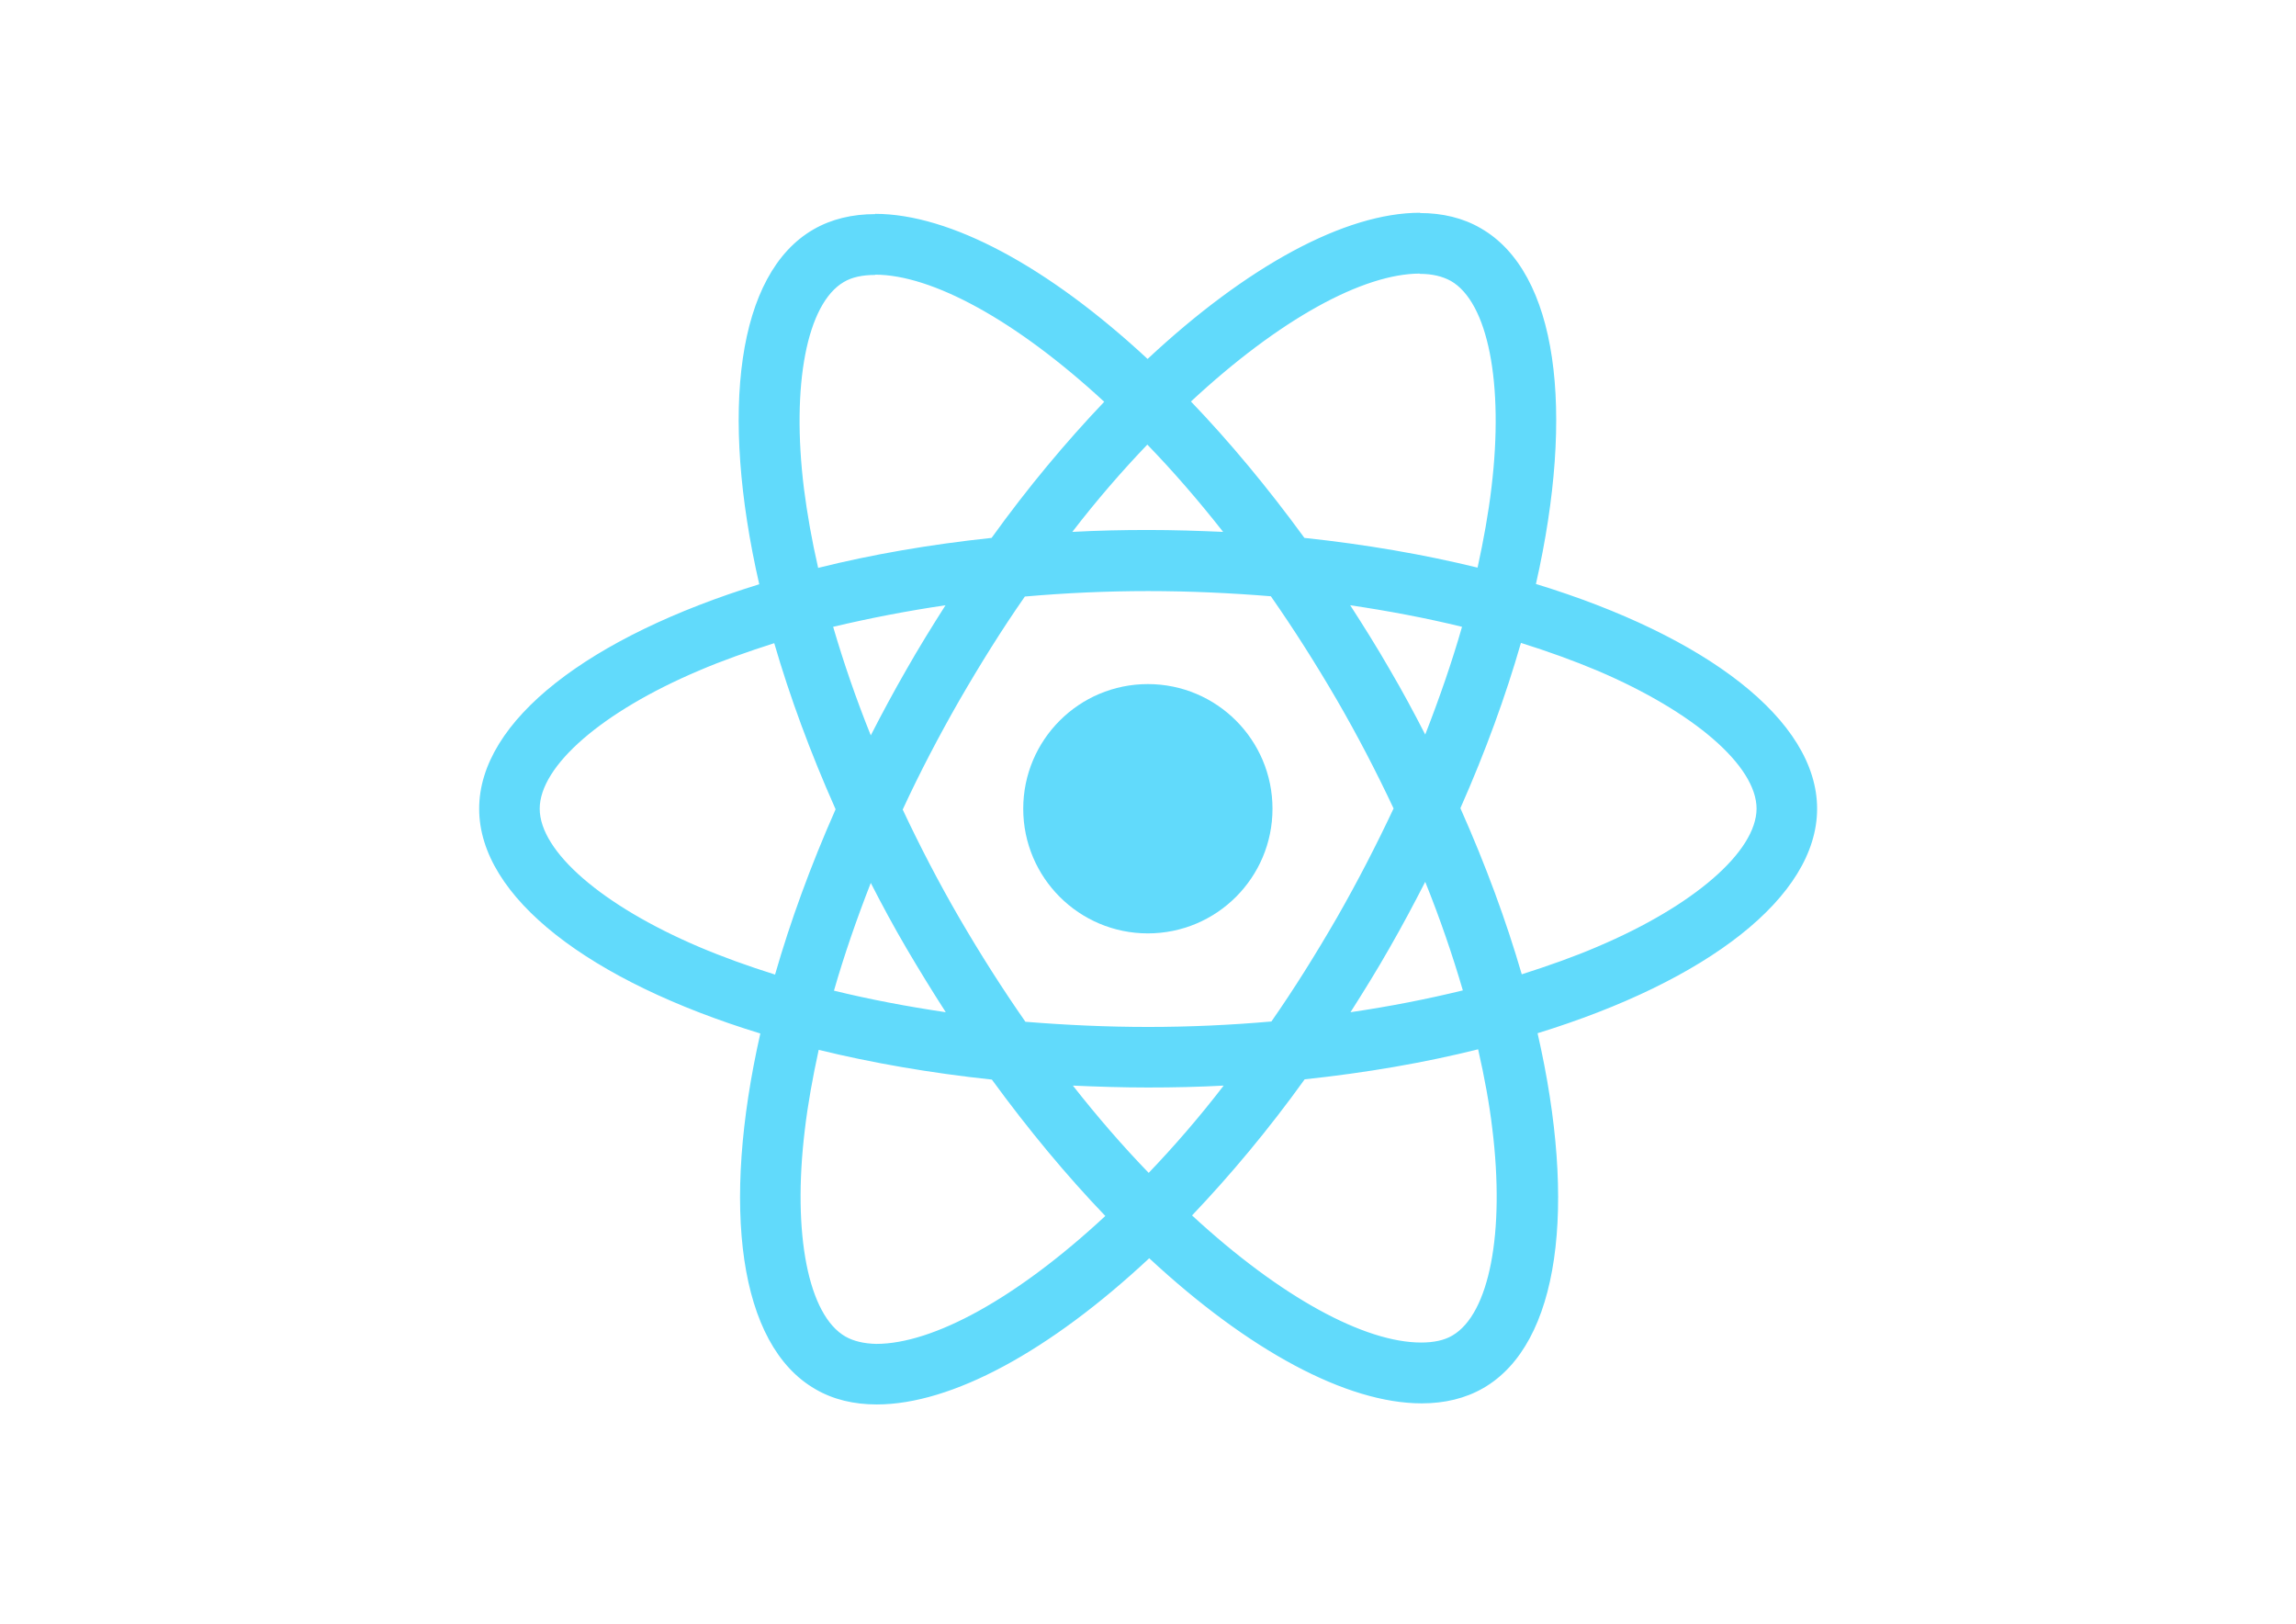
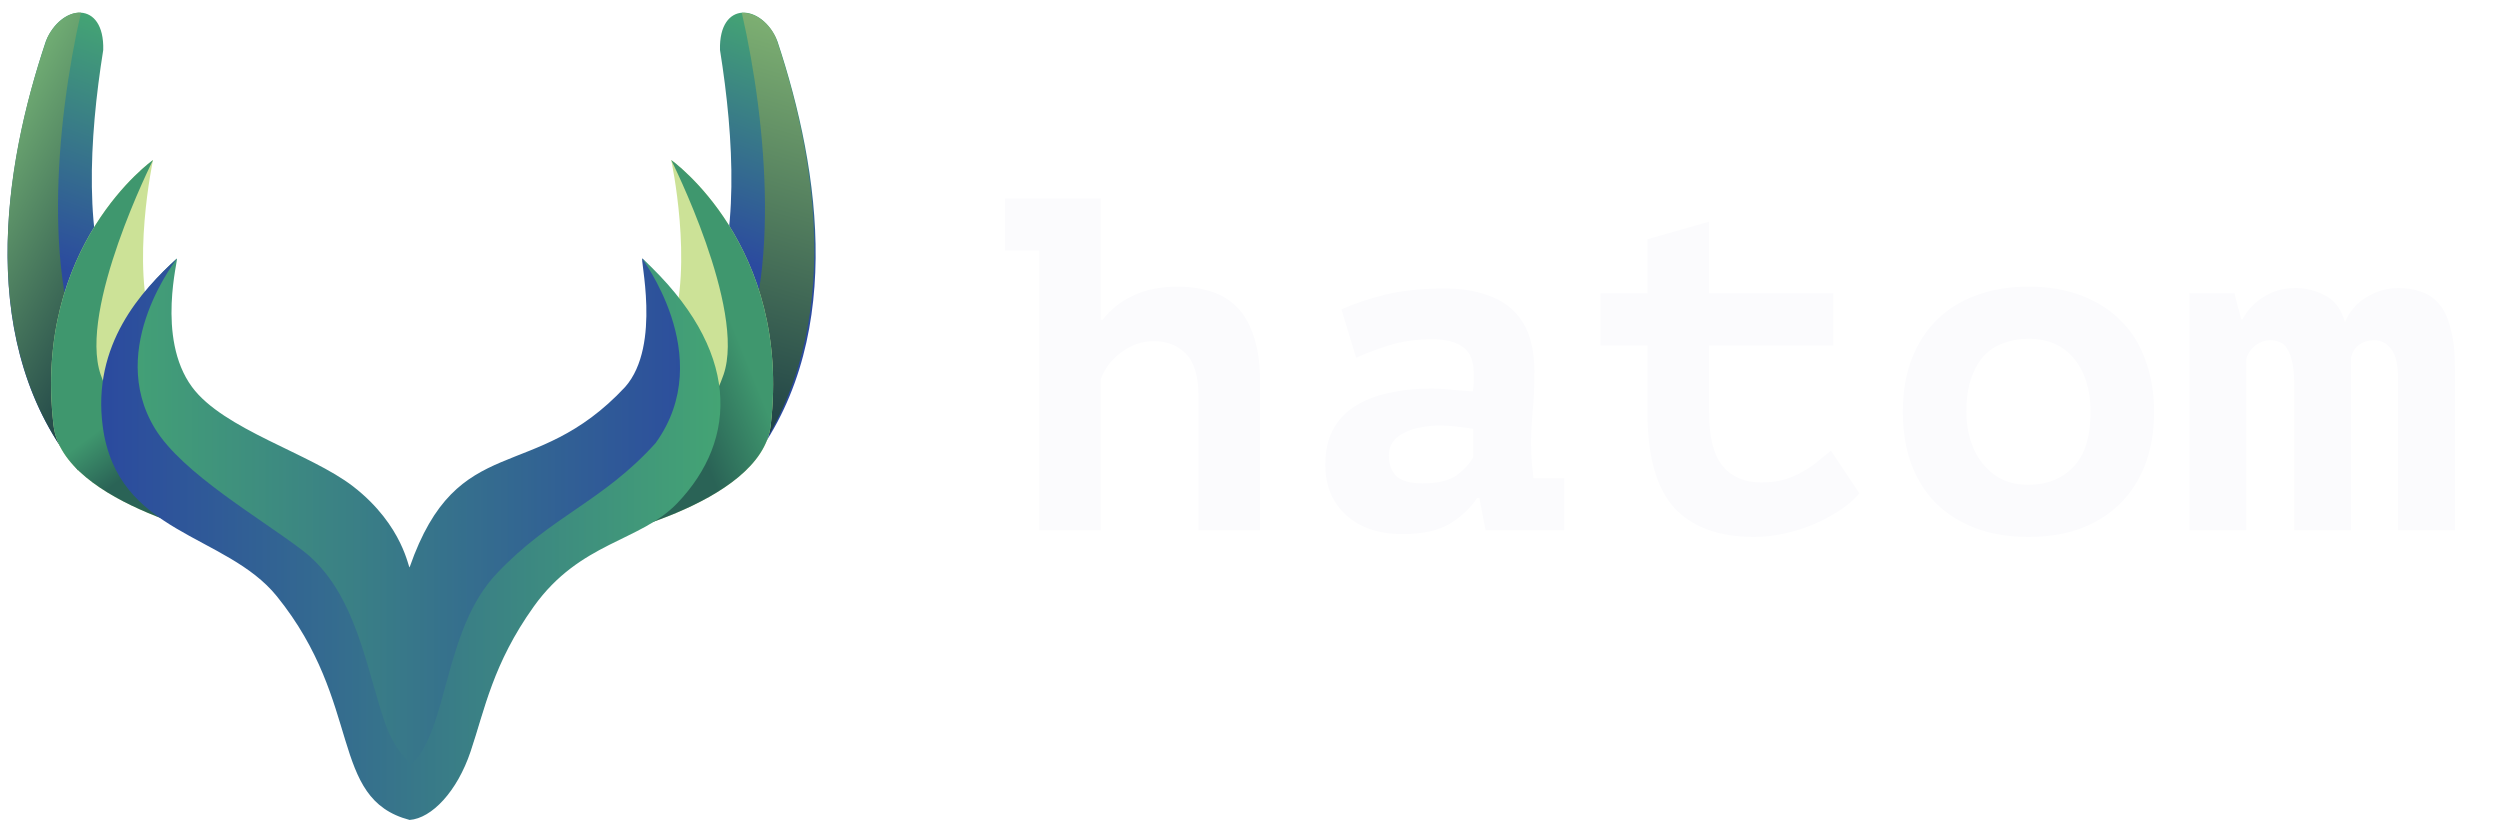
- <svg xmlns="http://www.w3.org/2000/svg" viewBox="0 0 841.9 595.3">
-   <g fill="#61DAFB">
-     <path d="M666.3 296.5c0-32.5-40.7-63.3-103.1-82.4 14.4-63.6 8-114.2-20.2-130.4-6.5-3.8-14.1-5.6-22.4-5.6v22.3c4.6 0 8.3.9 11.4 2.6 13.6 7.8 19.5 37.5 14.9 75.7-1.1 9.4-2.9 19.3-5.1 29.4-19.6-4.8-41-8.5-63.5-10.9-13.5-18.5-27.5-35.3-41.6-50 32.6-30.3 63.2-46.9 84-46.9V78c-27.5 0-63.5 19.6-99.9 53.6-36.4-33.8-72.4-53.2-99.9-53.2v22.3c20.7 0 51.4 16.5 84 46.6-14 14.7-28 31.4-41.3 49.9-22.6 2.4-44 6.1-63.6 11-2.3-10-4-19.7-5.2-29-4.7-38.2 1.1-67.9 14.6-75.8 3-1.8 6.9-2.6 11.5-2.6V78.5c-8.4 0-16 1.8-22.6 5.6-28.1 16.2-34.4 66.7-19.9 130.1-62.2 19.2-102.7 49.9-102.7 82.3 0 32.5 40.7 63.3 103.1 82.4-14.4 63.6-8 114.2 20.2 130.4 6.5 3.8 14.1 5.6 22.5 5.6 27.5 0 63.5-19.6 99.9-53.6 36.4 33.8 72.4 53.2 99.9 53.2 8.4 0 16-1.8 22.6-5.6 28.1-16.2 34.4-66.7 19.9-130.1 62-19.1 102.5-49.9 102.5-82.3zm-130.2-66.7c-3.7 12.9-8.3 26.2-13.5 39.5-4.1-8-8.4-16-13.1-24-4.6-8-9.5-15.8-14.4-23.4 14.2 2.1 27.9 4.7 41 7.9zm-45.8 106.5c-7.8 13.5-15.8 26.3-24.1 38.2-14.9 1.3-30 2-45.2 2-15.1 0-30.2-.7-45-1.9-8.3-11.9-16.4-24.6-24.2-38-7.6-13.1-14.5-26.4-20.8-39.8 6.2-13.4 13.2-26.8 20.7-39.9 7.8-13.5 15.8-26.3 24.1-38.2 14.9-1.3 30-2 45.2-2 15.1 0 30.2.7 45 1.9 8.3 11.9 16.4 24.6 24.2 38 7.6 13.1 14.5 26.4 20.8 39.8-6.3 13.4-13.2 26.8-20.7 39.9zm32.3-13c5.4 13.4 10 26.8 13.8 39.8-13.1 3.2-26.9 5.9-41.2 8 4.9-7.7 9.8-15.6 14.4-23.7 4.6-8 8.9-16.1 13-24.1zM421.2 430c-9.3-9.6-18.6-20.3-27.8-32 9 .4 18.2.7 27.5.7 9.4 0 18.7-.2 27.8-.7-9 11.7-18.3 22.4-27.5 32zm-74.4-58.9c-14.2-2.1-27.9-4.7-41-7.9 3.7-12.9 8.3-26.2 13.5-39.5 4.1 8 8.4 16 13.1 24 4.7 8 9.5 15.8 14.4 23.4zM420.7 163c9.3 9.6 18.6 20.3 27.8 32-9-.4-18.2-.7-27.5-.7-9.4 0-18.7.2-27.8.7 9-11.7 18.3-22.4 27.5-32zm-74 58.9c-4.9 7.7-9.8 15.6-14.4 23.7-4.6 8-8.9 16-13 24-5.4-13.4-10-26.8-13.8-39.8 13.1-3.1 26.9-5.8 41.2-7.9zm-90.5 125.2c-35.4-15.1-58.3-34.9-58.3-50.6 0-15.7 22.9-35.6 58.3-50.6 8.6-3.7 18-7 27.7-10.1 5.7 19.6 13.2 40 22.5 60.9-9.2 20.8-16.6 41.1-22.2 60.6-9.9-3.1-19.3-6.5-28-10.2zM310 490c-13.6-7.8-19.5-37.5-14.9-75.7 1.1-9.4 2.9-19.3 5.1-29.4 19.6 4.8 41 8.5 63.5 10.9 13.5 18.5 27.5 35.3 41.6 50-32.6 30.3-63.2 46.9-84 46.9-4.5-.1-8.3-1-11.3-2.7zm237.2-76.2c4.7 38.2-1.1 67.9-14.6 75.8-3 1.8-6.9 2.6-11.5 2.6-20.7 0-51.4-16.5-84-46.6 14-14.7 28-31.4 41.3-49.9 22.6-2.4 44-6.1 63.6-11 2.3 10.1 4.1 19.8 5.2 29.1zm38.5-66.7c-8.6 3.7-18 7-27.7 10.1-5.7-19.6-13.2-40-22.5-60.9 9.2-20.8 16.6-41.1 22.2-60.6 9.9 3.1 19.3 6.5 28.1 10.2 35.4 15.1 58.3 34.9 58.3 50.6-.1 15.7-23 35.6-58.4 50.6zM320.8 78.4z" />
-     <circle cx="420.9" cy="296.5" r="45.7" />
-     <path d="M520.5 78.1z" />
-   </g>
+ <svg xmlns="http://www.w3.org/2000/svg" width="99" height="33" viewBox="0 0 99 33" fill="none">
+   <path d="M39.8 7.859H43.592V12.665H43.667C43.967 12.264 44.368 11.945 44.868 11.707C45.369 11.47 45.957 11.351 46.633 11.351C47.109 11.351 47.547 11.413 47.947 11.539C48.348 11.664 48.692 11.87 48.98 12.158C49.267 12.446 49.493 12.84 49.656 13.341C49.818 13.829 49.9 14.436 49.9 15.162V21H47.459V15.668C47.459 14.905 47.296 14.354 46.971 14.017C46.646 13.679 46.22 13.51 45.694 13.51C45.231 13.51 44.806 13.654 44.418 13.941C44.03 14.217 43.755 14.573 43.592 15.011V21H41.151V9.924H39.8V7.859ZM53.121 12.252C53.622 12.027 54.197 11.833 54.848 11.67C55.511 11.507 56.294 11.426 57.195 11.426C57.846 11.426 58.396 11.507 58.847 11.67C59.31 11.82 59.679 12.039 59.954 12.327C60.242 12.615 60.449 12.959 60.574 13.36C60.699 13.76 60.762 14.21 60.762 14.711C60.762 15.349 60.737 15.894 60.687 16.344C60.649 16.795 60.63 17.195 60.63 17.546C60.63 17.809 60.643 18.103 60.668 18.428C60.693 18.603 60.712 18.772 60.724 18.935H61.944V21H58.828L58.584 19.724H58.49C58.24 20.111 57.883 20.449 57.42 20.737C56.957 21.012 56.331 21.15 55.543 21.15C54.604 21.15 53.859 20.9 53.309 20.399C52.758 19.899 52.483 19.235 52.483 18.409C52.483 17.884 52.577 17.433 52.764 17.058C52.965 16.67 53.246 16.357 53.609 16.119C53.985 15.869 54.429 15.687 54.942 15.575C55.468 15.45 56.05 15.387 56.688 15.387C56.913 15.387 57.151 15.399 57.401 15.425C57.652 15.45 57.958 15.475 58.321 15.5C58.346 15.374 58.359 15.249 58.359 15.124V14.768C58.359 14.292 58.221 13.954 57.946 13.754C57.67 13.541 57.264 13.435 56.725 13.435C56.087 13.435 55.511 13.516 54.998 13.679C54.485 13.841 54.053 14.004 53.703 14.167L53.121 12.252ZM56.331 19.142C56.932 19.142 57.383 19.035 57.683 18.822C57.983 18.597 58.202 18.359 58.34 18.109V16.983C58.215 16.958 58.027 16.933 57.777 16.907C57.526 16.87 57.257 16.851 56.969 16.851C56.732 16.851 56.494 16.876 56.256 16.926C56.018 16.964 55.806 17.033 55.618 17.133C55.43 17.22 55.28 17.339 55.167 17.489C55.055 17.64 54.998 17.821 54.998 18.034C54.998 18.384 55.099 18.66 55.299 18.86C55.511 19.048 55.856 19.142 56.331 19.142ZM65.241 13.679H63.383V11.614H65.241V9.474L67.681 8.779V11.614H72.6V13.679H67.681V16.363C67.681 17.327 67.863 18.028 68.226 18.466C68.589 18.891 69.096 19.104 69.746 19.104C70.084 19.104 70.391 19.066 70.666 18.991C70.942 18.904 71.186 18.797 71.398 18.672C71.624 18.547 71.824 18.409 71.999 18.259C72.187 18.109 72.356 17.971 72.506 17.846L73.632 19.536C73.42 19.786 73.15 20.018 72.825 20.23C72.512 20.431 72.168 20.612 71.793 20.775C71.43 20.925 71.048 21.044 70.647 21.131C70.247 21.219 69.853 21.263 69.465 21.263C68.063 21.263 67.006 20.875 66.292 20.099C65.591 19.311 65.241 18.065 65.241 16.363V13.679ZM75.352 16.307C75.352 15.518 75.471 14.818 75.709 14.204C75.947 13.591 76.284 13.072 76.722 12.646C77.161 12.221 77.68 11.902 78.281 11.689C78.894 11.463 79.576 11.351 80.327 11.351C81.115 11.351 81.816 11.47 82.429 11.707C83.055 11.945 83.581 12.283 84.006 12.721C84.432 13.147 84.751 13.666 84.964 14.279C85.189 14.893 85.302 15.568 85.302 16.307C85.302 17.095 85.183 17.796 84.945 18.409C84.707 19.023 84.369 19.542 83.931 19.968C83.493 20.393 82.968 20.718 82.354 20.944C81.754 21.156 81.078 21.263 80.327 21.263C79.538 21.263 78.831 21.144 78.206 20.906C77.592 20.668 77.073 20.337 76.647 19.911C76.222 19.473 75.897 18.948 75.671 18.334C75.459 17.721 75.352 17.045 75.352 16.307ZM77.868 16.307C77.868 16.72 77.924 17.102 78.037 17.452C78.149 17.802 78.312 18.109 78.525 18.372C78.737 18.635 78.994 18.841 79.294 18.991C79.595 19.129 79.939 19.198 80.327 19.198C81.053 19.198 81.641 18.966 82.091 18.503C82.555 18.04 82.786 17.308 82.786 16.307C82.786 15.443 82.573 14.749 82.148 14.223C81.722 13.685 81.115 13.416 80.327 13.416C79.977 13.416 79.651 13.472 79.351 13.585C79.05 13.685 78.787 13.854 78.562 14.092C78.35 14.329 78.18 14.63 78.055 14.993C77.93 15.356 77.868 15.794 77.868 16.307ZM90.851 21V15.255C90.851 14.88 90.826 14.58 90.776 14.354C90.726 14.117 90.657 13.935 90.57 13.81C90.494 13.672 90.394 13.585 90.269 13.547C90.156 13.497 90.038 13.472 89.912 13.472C89.7 13.472 89.499 13.541 89.312 13.679C89.136 13.816 89.018 13.992 88.955 14.204V21H86.702V11.614H88.486L88.749 12.646H88.805C88.993 12.283 89.268 11.989 89.631 11.764C89.994 11.526 90.419 11.407 90.907 11.407C91.32 11.407 91.715 11.507 92.09 11.707C92.466 11.908 92.722 12.258 92.86 12.759C93.047 12.321 93.335 11.989 93.723 11.764C94.111 11.526 94.531 11.407 94.981 11.407C95.319 11.407 95.619 11.457 95.882 11.557C96.157 11.645 96.395 11.808 96.596 12.045C96.796 12.283 96.946 12.609 97.046 13.022C97.159 13.422 97.215 13.941 97.215 14.58V21H94.962V14.993C94.962 14.43 94.868 14.035 94.681 13.81C94.505 13.585 94.287 13.472 94.024 13.472C93.798 13.472 93.604 13.528 93.442 13.641C93.279 13.741 93.166 13.91 93.104 14.148V21H90.851Z" fill="#FBFBFD" />
+   <path d="M30.788 1.639C30.181 0.133 28.457 -0.003 28.512 1.981C29.074 5.493 29.292 9.529 28.086 12.179C27.188 14.153 29.502 18.6 29.509 18.624C33.537 13.735 32.495 6.775 30.788 1.639Z" fill="url(#paint0_linear_1633_20074)" />
+   <path d="M30.725 1.496C30.521 1.023 30.014 0.499 29.375 0.504C30.375 4.861 30.982 11.55 28.894 14.965C27.757 16.825 29.503 18.601 29.51 18.625C33.487 13.498 32.419 6.541 30.725 1.496Z" fill="url(#paint1_linear_1633_20074)" />
+   <path d="M4.514 12.179C3.308 9.529 3.526 5.493 4.088 1.981C4.143 -0.003 2.419 0.133 1.812 1.639C0.105 6.775 -0.937 13.735 3.091 18.624C3.098 18.6 5.412 14.153 4.514 12.179Z" fill="url(#paint2_linear_1633_20074)" />
+   <path d="M3.705 14.966C1.617 11.55 2.205 4.858 3.206 0.501C2.625 0.468 2.088 1.036 1.874 1.493C0.103 6.577 -0.957 13.682 3.088 18.625C3.104 18.645 4.842 16.825 3.705 14.966Z" fill="url(#paint3_linear_1633_20074)" />
+   <path d="M6.06 13.088C5.168 10.485 6.06 6.338 6.06 6.338C6.06 6.338 1.293 9.702 2.119 16.838C2.488 20.03 9.329 21.394 9.329 21.394C9.329 21.394 7.123 16.191 6.06 13.088Z" fill="#CCE297" />
+   <path d="M3.986 14.834C3.094 12.23 6.06 6.338 6.06 6.338C6.06 6.338 1.293 9.702 2.119 16.838C2.488 20.03 9.329 21.394 9.329 21.394C9.329 21.394 5.049 17.936 3.986 14.834Z" fill="url(#paint4_linear_1633_20074)" />
+   <path d="M26.58 6.338C26.58 6.338 27.472 10.485 26.58 13.088C25.517 16.19 23.311 21.393 23.311 21.393C23.311 21.393 30.152 20.029 30.521 16.837C31.347 9.702 26.58 6.338 26.58 6.338Z" fill="#CCE297" />
+   <path d="M26.58 6.338C26.58 6.338 29.546 12.23 28.654 14.834C27.591 17.936 23.311 21.393 23.311 21.393C23.311 21.393 30.152 20.029 30.521 16.837C31.347 9.702 26.58 6.338 26.58 6.338Z" fill="url(#paint5_linear_1633_20074)" />
+   <path d="M25.445 10.24C25.295 10.084 26.221 13.666 24.756 15.324C21.128 19.217 18.129 16.995 16.223 22.458C16.178 22.586 16.003 20.825 13.982 19.261C12.294 17.955 8.843 17.007 7.604 15.324C6.163 13.367 7.097 10.153 7.001 10.24C5.623 11.488 3.898 13.533 4.333 16.786C4.906 21.075 8.944 21.024 10.965 23.524C14.4 27.774 13.009 31.534 16.223 32.38C17.103 32.315 18.105 31.25 18.636 29.674C19.195 28.014 19.517 26.2 21.136 23.934C22.978 21.356 25.358 21.368 26.824 19.834C29.242 17.306 28.819 13.754 25.445 10.24Z" fill="url(#paint6_linear_1633_20074)" />
+   <path d="M25.444 10.245C25.283 10.097 28.472 14.073 25.961 17.546C23.861 19.875 21.829 20.425 19.669 22.712C17.555 24.947 17.768 28.84 16.307 30.256C16.275 30.288 15.641 29.72 15.273 28.698C14.524 26.619 14.132 23.445 11.998 21.81C10.304 20.512 7.22 18.748 6.137 16.971C4.161 13.731 7.095 10.158 6.999 10.245C5.621 11.492 3.634 13.637 4.069 16.889C4.642 21.178 8.943 21.113 10.964 23.613C14.398 27.863 13.007 31.623 16.221 32.47C17.101 32.404 18.104 31.339 18.634 29.764C19.193 28.104 19.515 26.29 21.134 24.023C22.976 21.445 25.356 21.457 26.823 19.923C29.24 17.394 29.355 13.852 25.444 10.245Z" fill="url(#paint7_linear_1633_20074)" />
+   <defs>
+     <linearGradient id="paint0_linear_1633_20074" x1="26.3" y1="17.452" x2="32.153" y2="1.426" gradientUnits="userSpaceOnUse">
+       <stop offset="0.453" stop-color="#2B4A9F" />
+       <stop offset="1" stop-color="#44A474" />
+     </linearGradient>
+     <linearGradient id="paint1_linear_1633_20074" x1="32.472" y1="1.354" x2="27.609" y2="18.072" gradientUnits="userSpaceOnUse">
+       <stop stop-color="#7DAF72" />
+       <stop offset="1" stop-color="#153641" />
+     </linearGradient>
+     <linearGradient id="paint2_linear_1633_20074" x1="-0.421" y1="17.342" x2="5.444" y2="1.283" gradientUnits="userSpaceOnUse">
+       <stop offset="0.425" stop-color="#2B4A9F" />
+       <stop offset="1" stop-color="#44A474" />
+     </linearGradient>
+     <linearGradient id="paint3_linear_1633_20074" x1="-1.365" y1="7.281" x2="6.963" y2="11.935" gradientUnits="userSpaceOnUse">
+       <stop stop-color="#70AC73" />
+       <stop offset="1" stop-color="#153641" />
+     </linearGradient>
+     <linearGradient id="paint4_linear_1633_20074" x1="1.996" y1="9.359" x2="10.368" y2="20.622" gradientUnits="userSpaceOnUse">
+       <stop offset="0.52" stop-color="#3F976E" />
+       <stop offset="0.67" stop-color="#2A6356" />
+     </linearGradient>
+     <linearGradient id="paint5_linear_1633_20074" x1="20.91" y1="15.443" x2="30.177" y2="11.704" gradientUnits="userSpaceOnUse">
+       <stop offset="0.547" stop-color="#2A6356" />
+       <stop offset="0.849" stop-color="#3F976E" />
+     </linearGradient>
+     <linearGradient id="paint6_linear_1633_20074" x1="4.264" y1="21.308" x2="28.359" y2="21.308" gradientUnits="userSpaceOnUse">
+       <stop stop-color="#44A474" />
+       <stop offset="0.994" stop-color="#2B4A9F" />
+     </linearGradient>
+     <linearGradient id="paint7_linear_1633_20074" x1="4.008" y1="21.355" x2="28.53" y2="21.355" gradientUnits="userSpaceOnUse">
+       <stop stop-color="#2B4A9F" />
+       <stop offset="1" stop-color="#44A474" />
+     </linearGradient>
+   </defs>
</svg>
